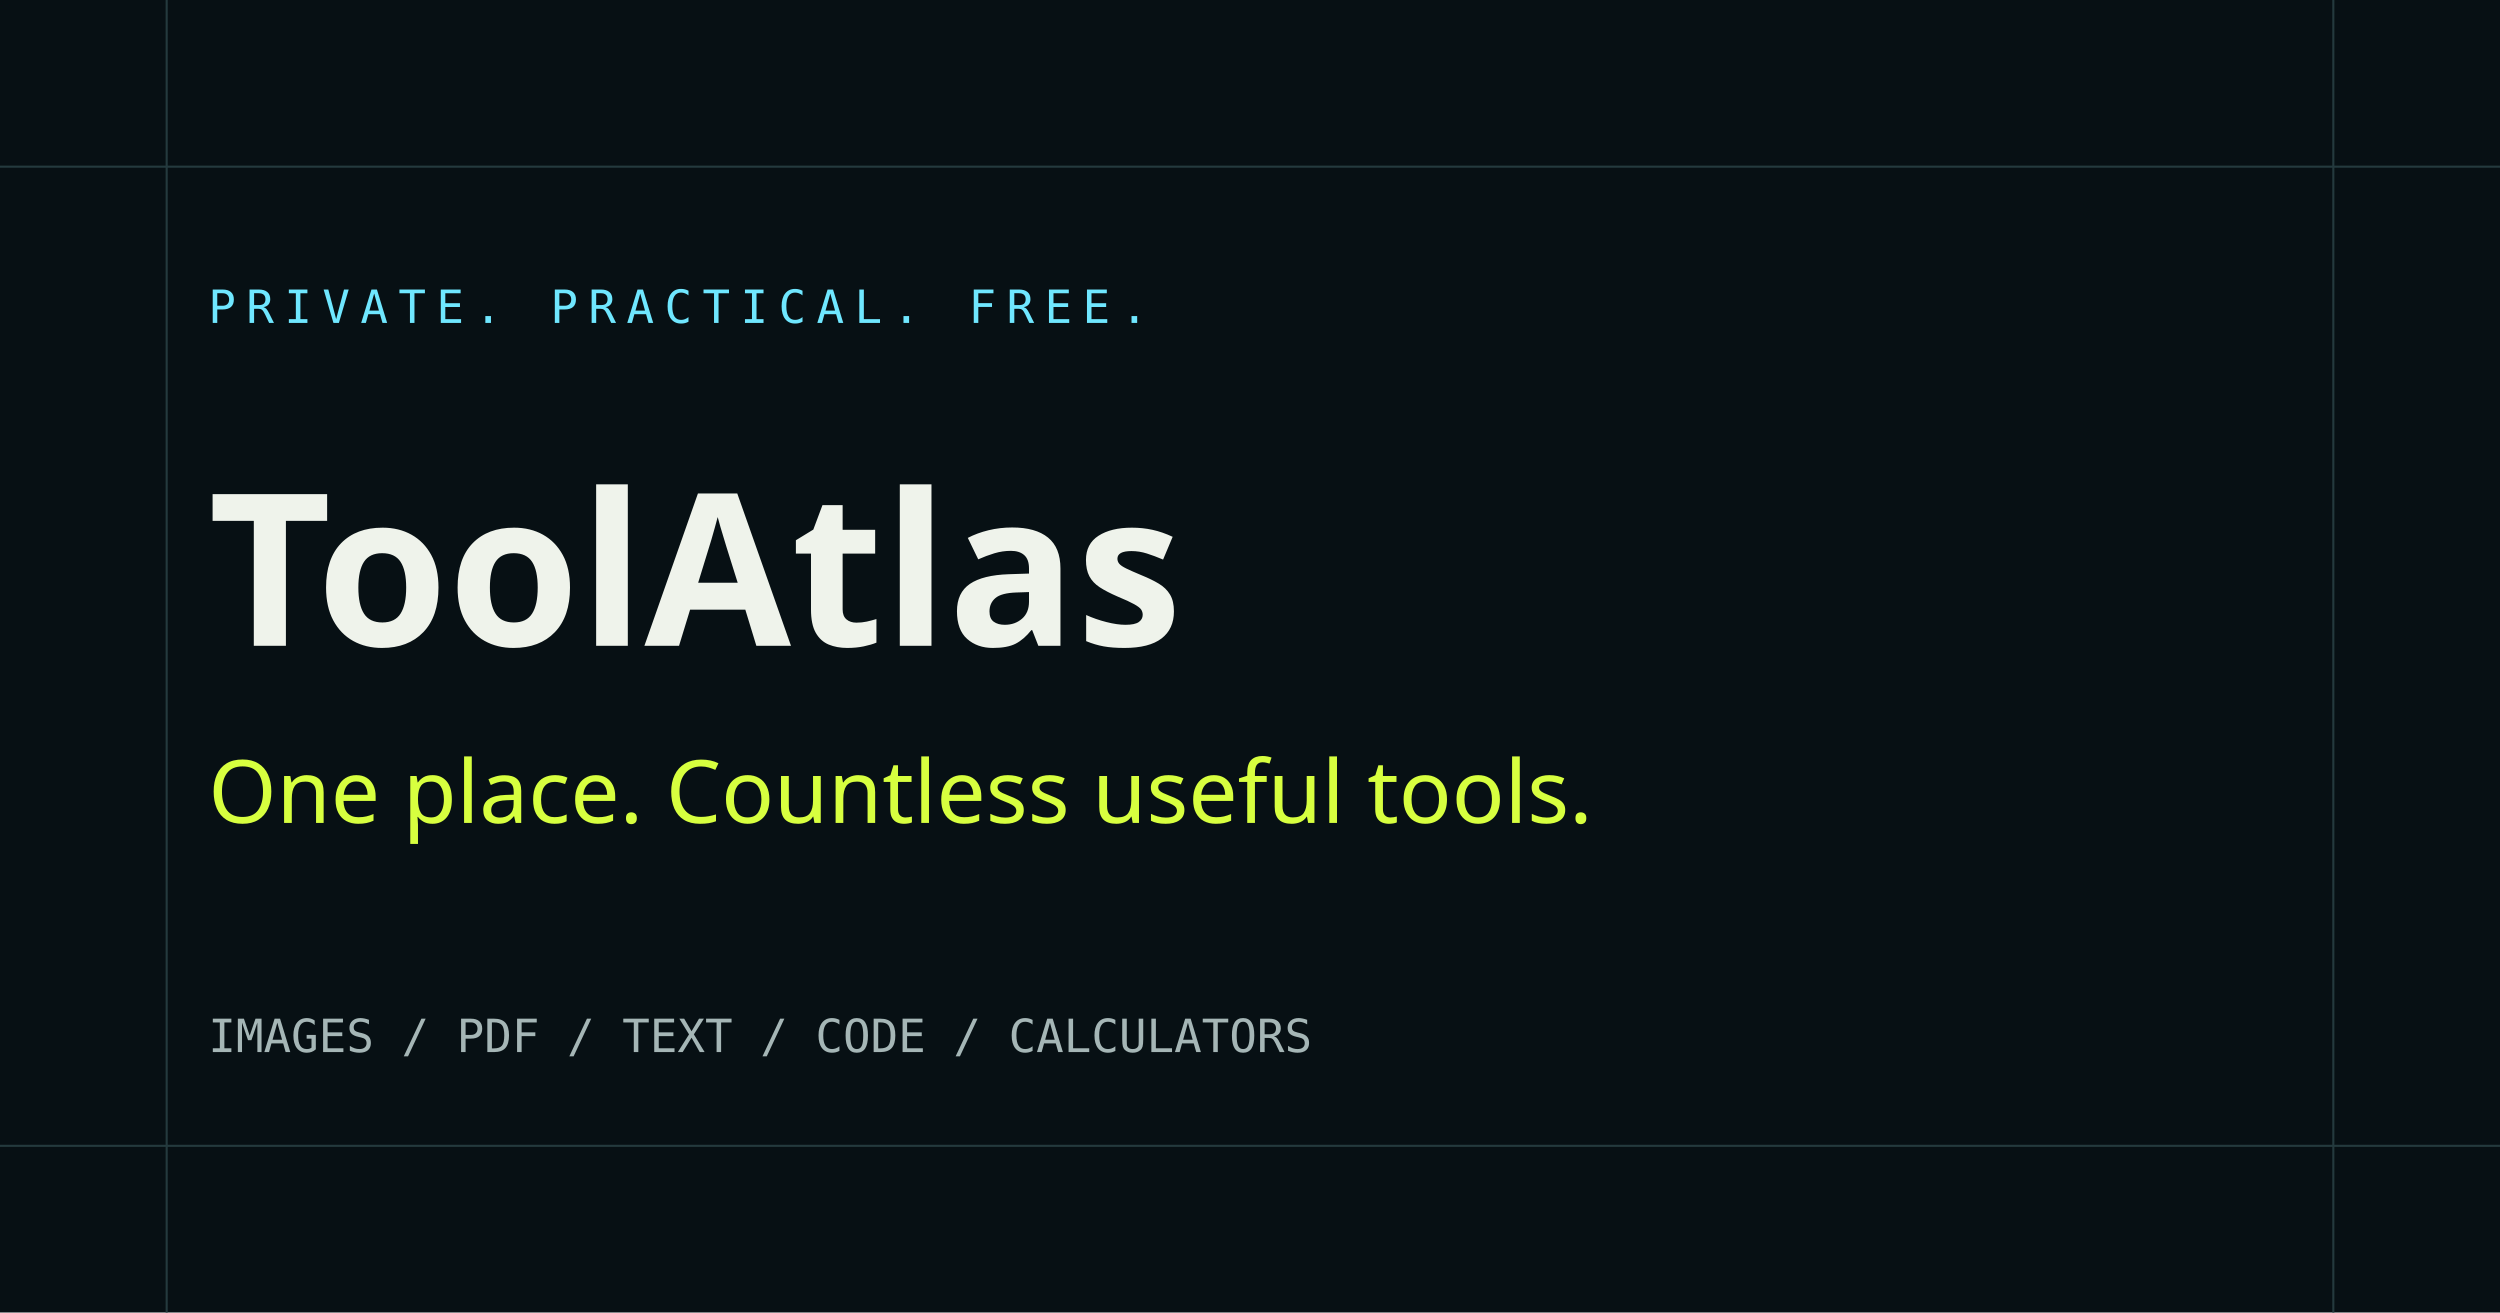
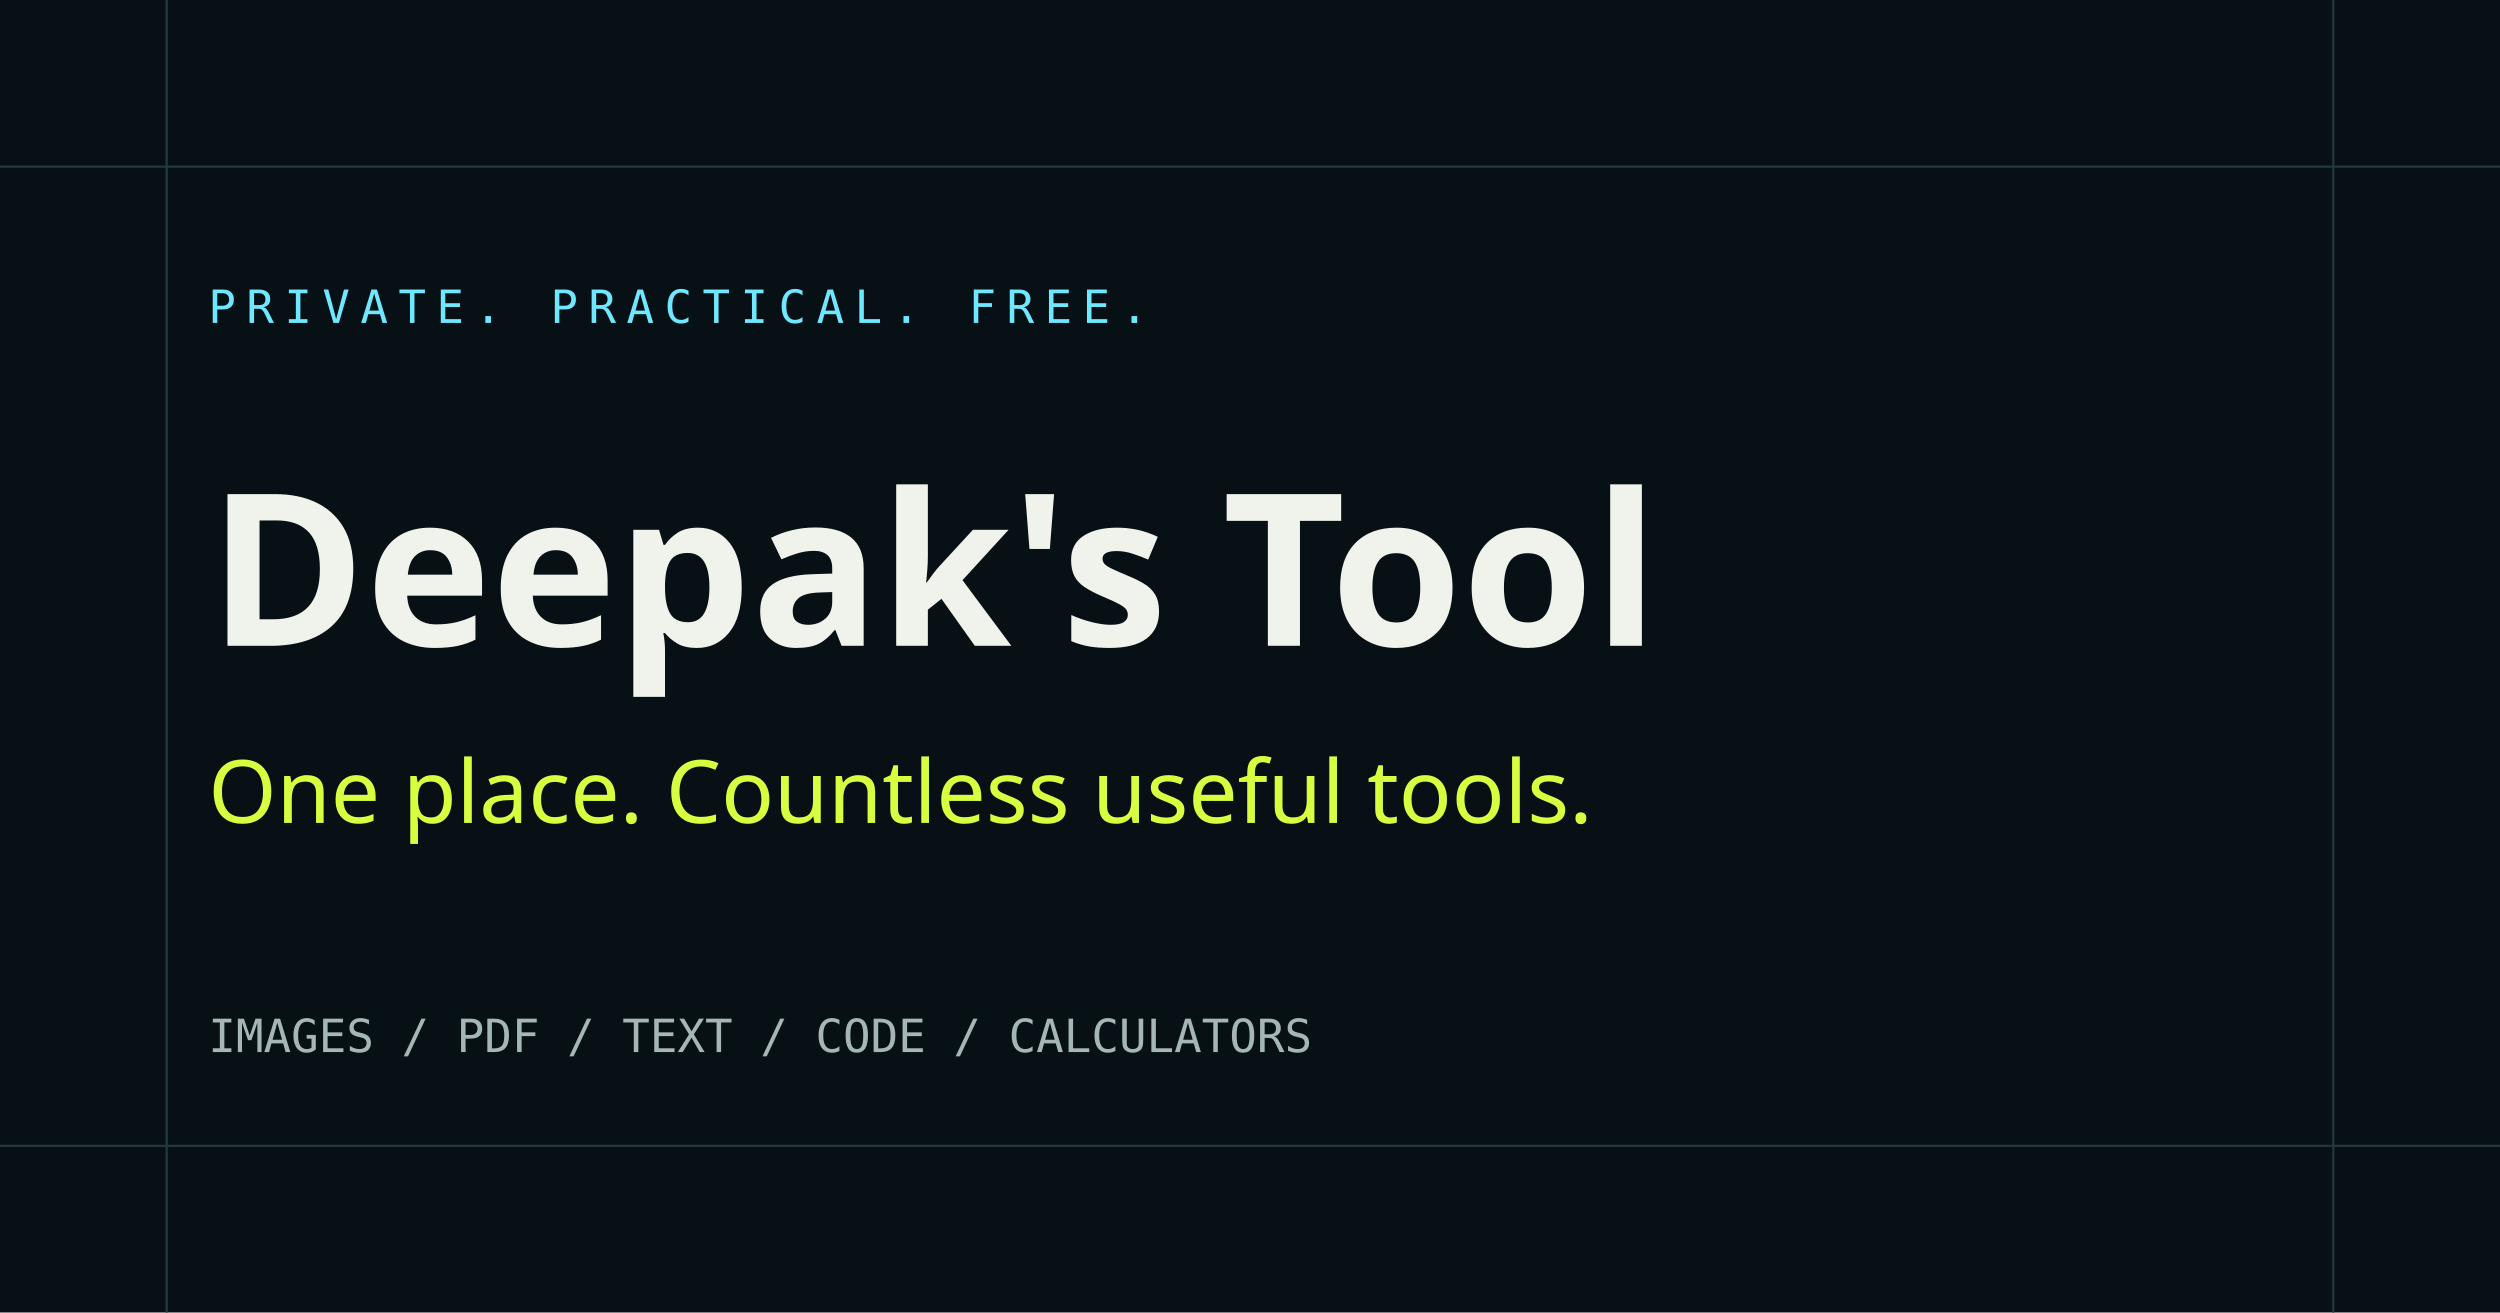
<svg xmlns="http://www.w3.org/2000/svg" width="1200" height="630" viewBox="0 0 1200 630">
  <rect width="1200" height="630" fill="#071014" />
  <path d="M0 80H1200M0 550H1200M80 0V630M1120 0V630" stroke="#243a3e" />
  <text x="100" y="155" fill="#6fe7ff" font-family="monospace" font-size="22" letter-spacing="5">PRIVATE. PRACTICAL. FREE.</text>
-   <text x="100" y="310" fill="#eff3eb" font-family="sans-serif" font-size="102" font-weight="bold">ToolAtlas</text>
+   <text x="100" y="310" fill="#eff3eb" font-family="sans-serif" font-size="102" font-weight="bold">Deepak's Tool</text>
  <text x="100" y="395" fill="#d7ff3f" font-family="sans-serif" font-size="42">One place. Countless useful tools.</text>
  <text x="100" y="505" fill="#a5b6b6" font-family="monospace" font-size="22">IMAGES / PDF / TEXT / CODE / CALCULATORS</text>
</svg>
